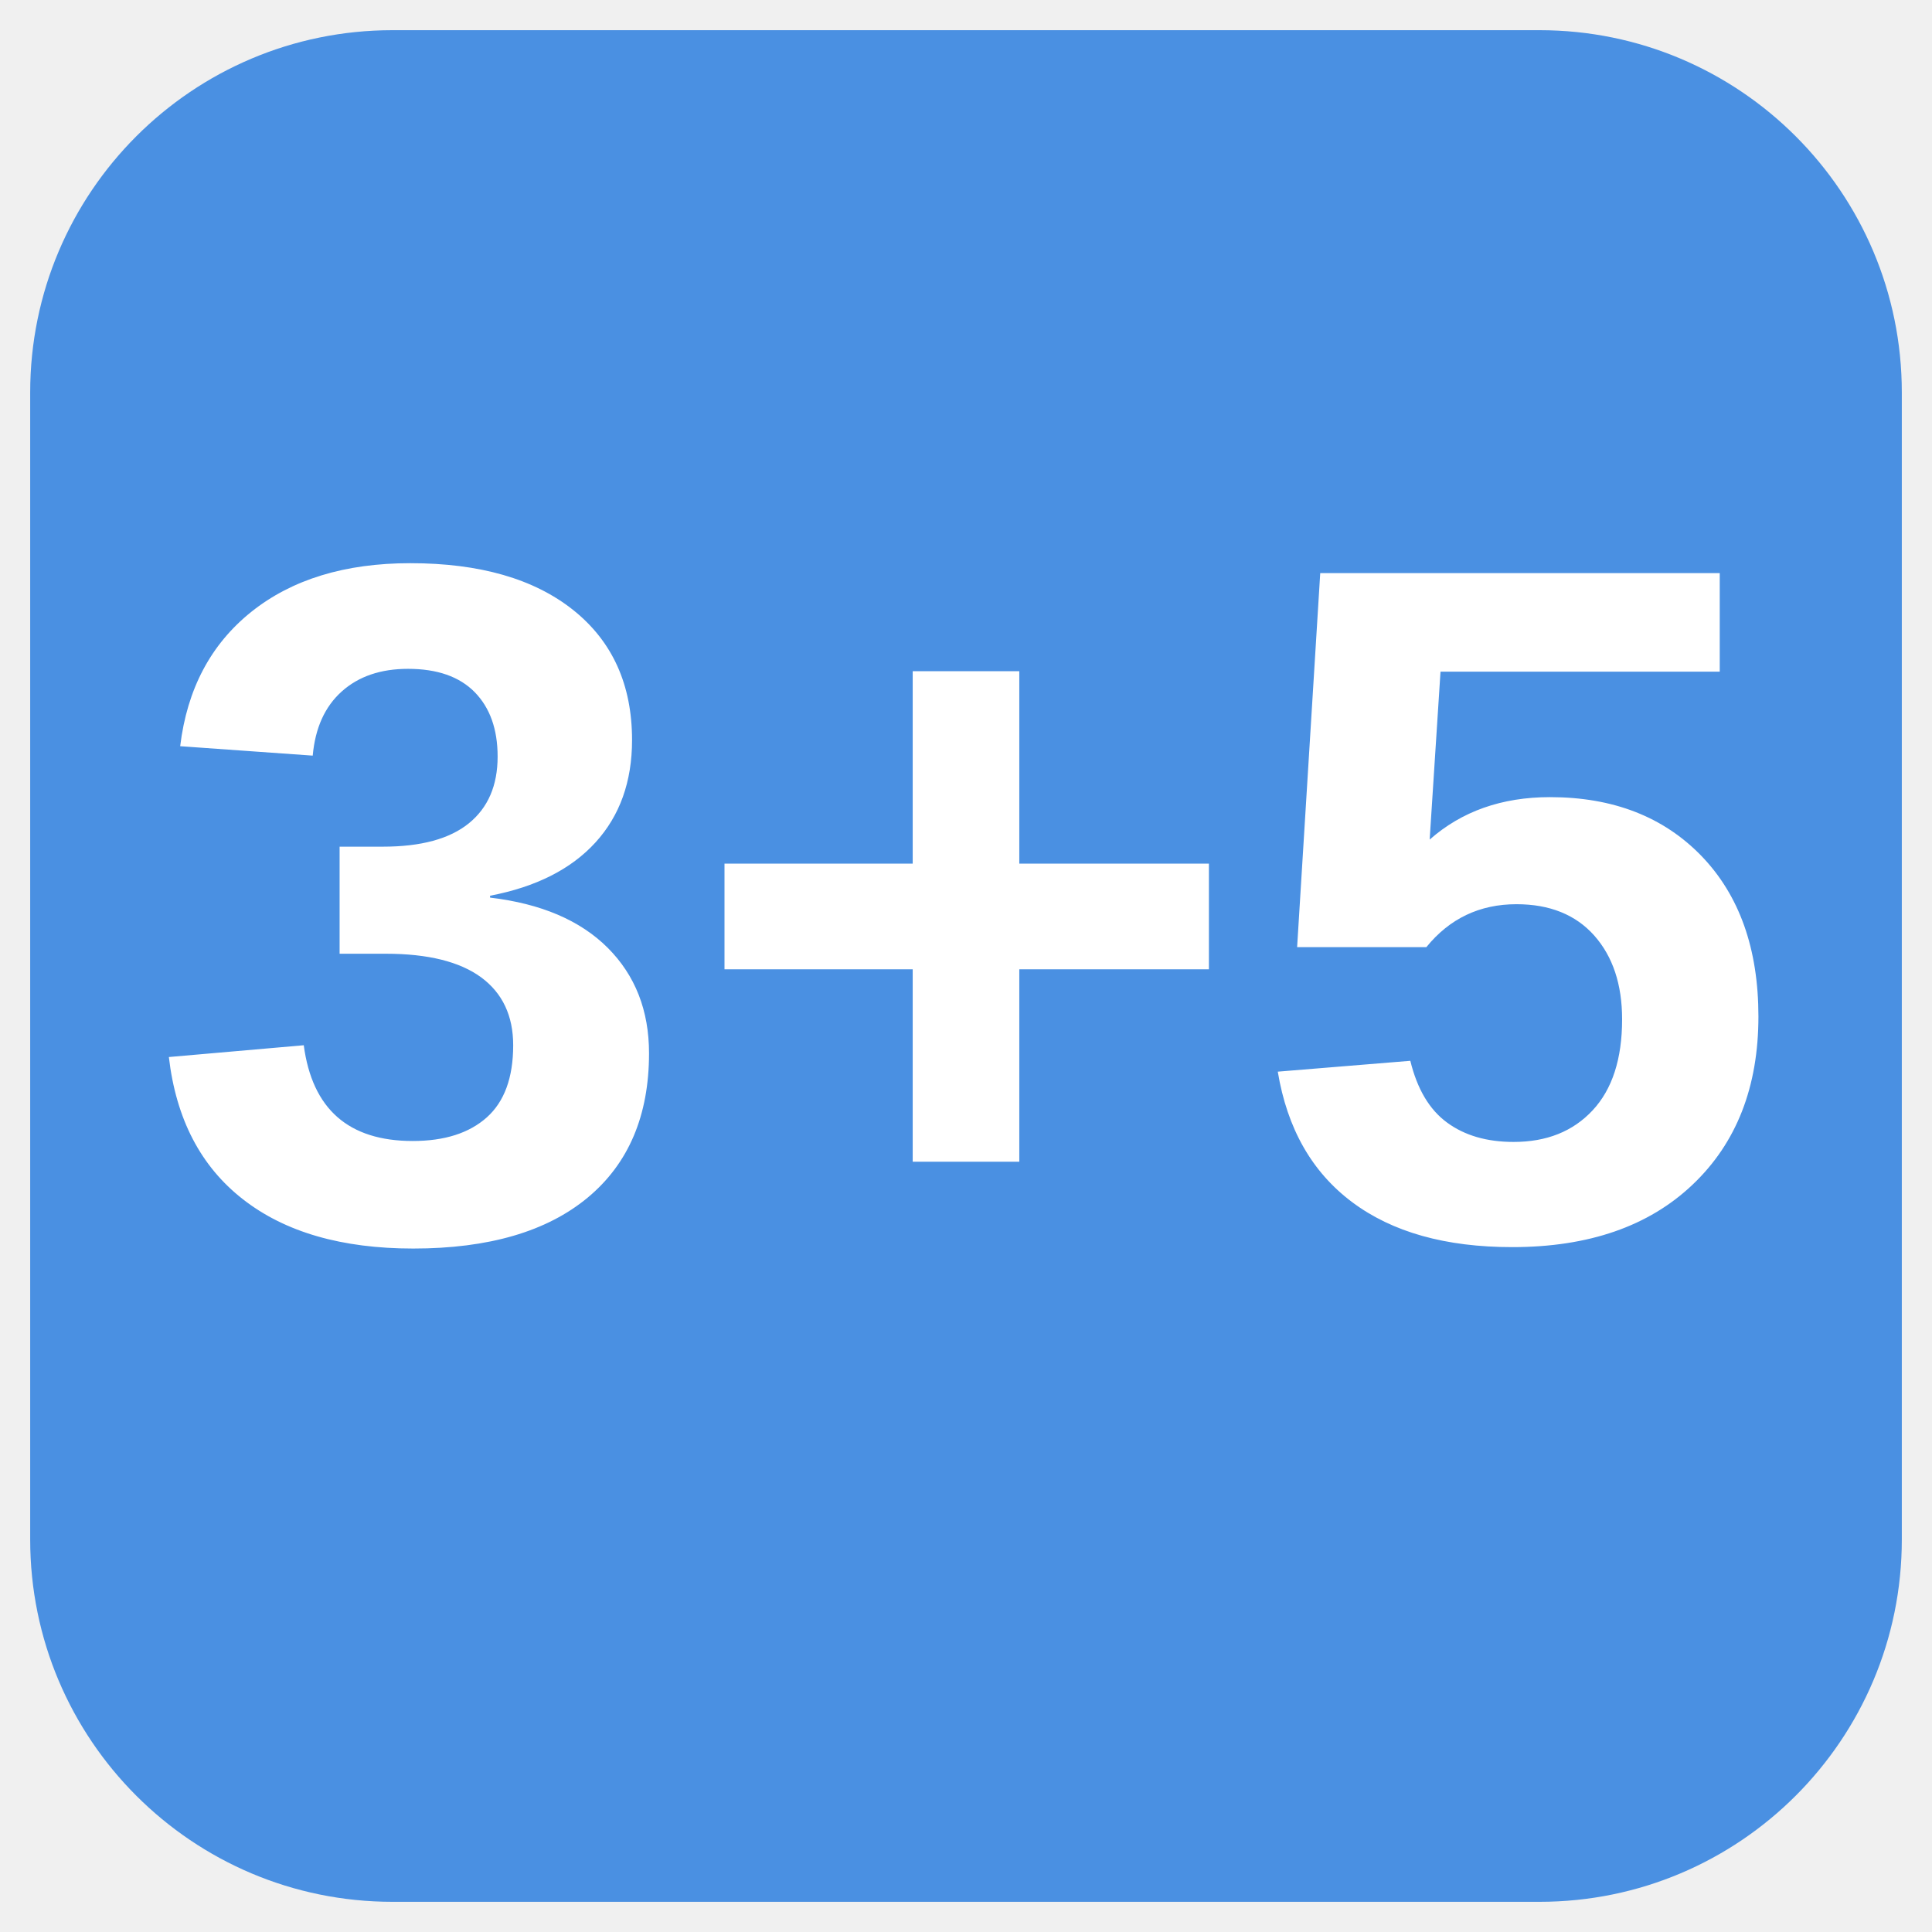
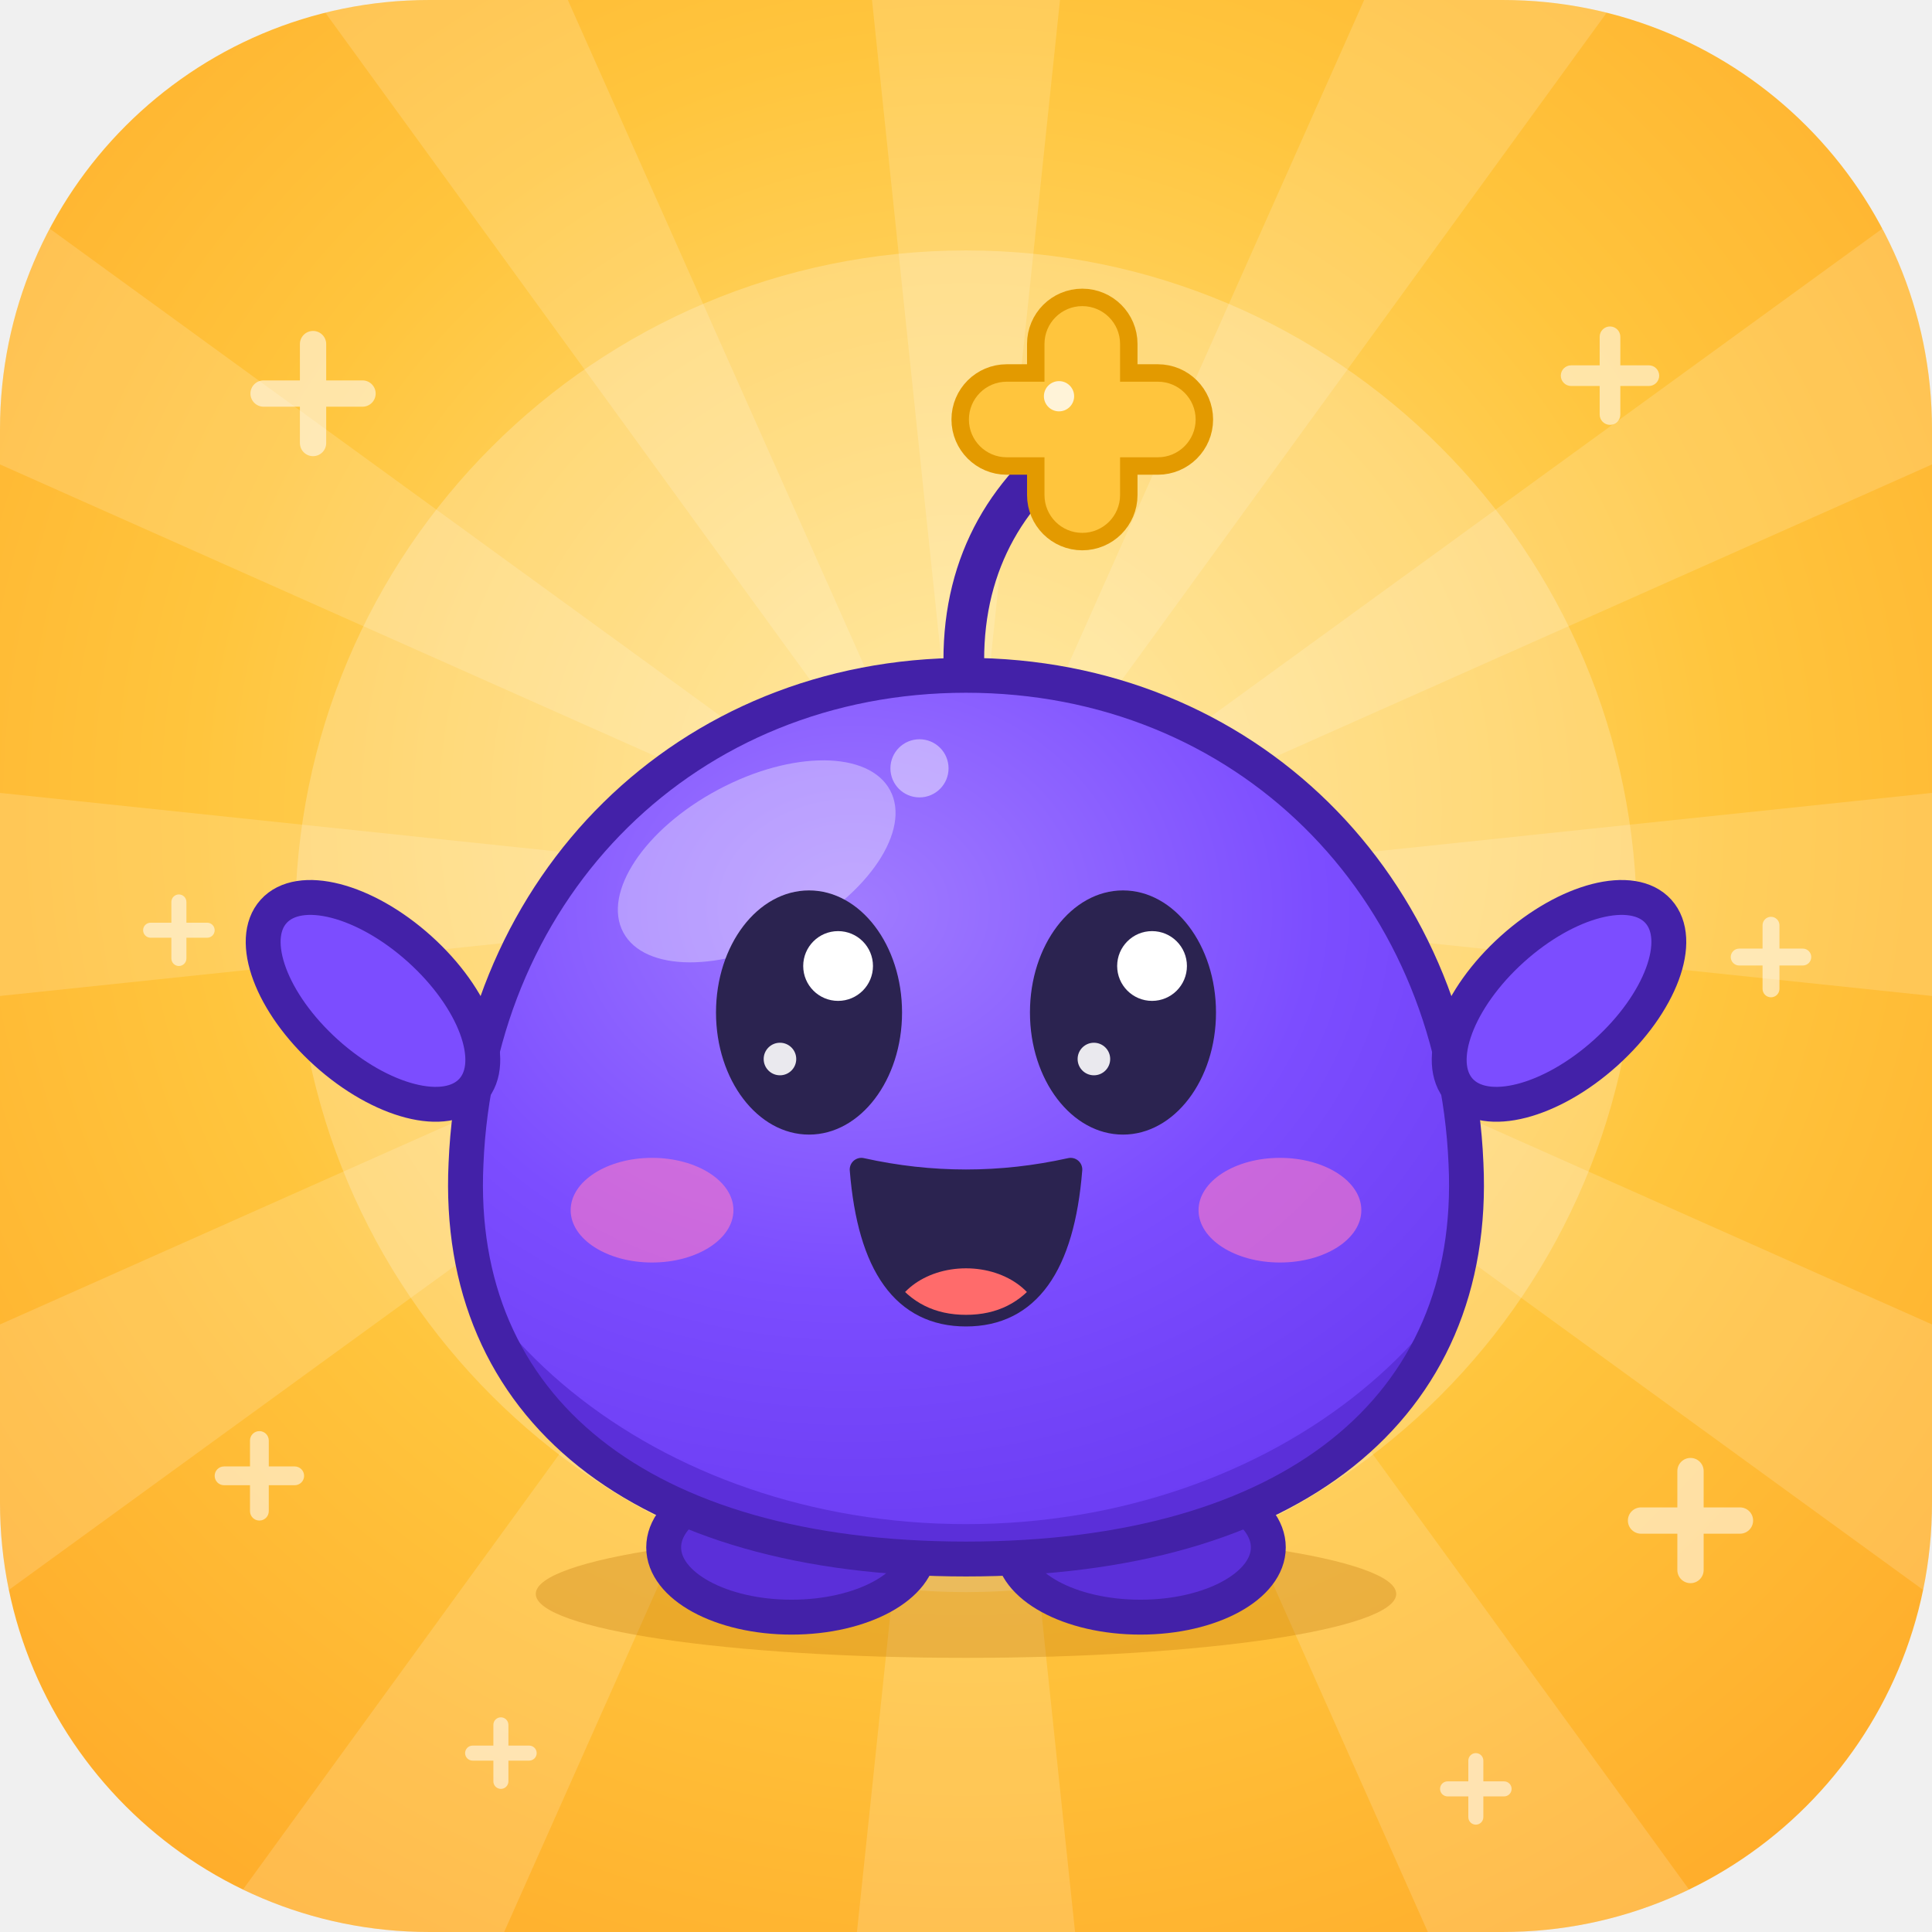
- <svg xmlns="http://www.w3.org/2000/svg" height="128" width="128">
-   <rect x="2" y="2" width="124" height="124" rx="24" fill="#4a90e2" />
-   <text x="64" y="82" font-family="Arial, sans-serif" font-size="64" font-weight="bold" text-anchor="middle" fill="white">3+5</text>
+ <svg xmlns="http://www.w3.org/2000/svg" viewBox="0 0 128 128" width="128" height="128">
+   <defs>
+     <radialGradient id="sunR" cx="0.5" cy="0.42" r="0.72">
+       <stop offset="0" stop-color="#FFE38A" />
+       <stop offset="0.55" stop-color="#FFC53D" />
+       <stop offset="1" stop-color="#FFA928" />
+     </radialGradient>
+     <radialGradient id="bodyGradR" cx="0.40" cy="0.32" r="0.75">
+       <stop offset="0" stop-color="#A07BFF" />
+       <stop offset="0.55" stop-color="#7C4DFF" />
+       <stop offset="1" stop-color="#6A3BF2" />
+     </radialGradient>
+     <clipPath id="bodyClipR">
+       <path d="M128,72 C176,72 212,108 214,156 C216,198 184,224 128,224 C72,224 40,198 42,156 C44,108 80,72 128,72 Z" />
+     </clipPath>
+     <clipPath id="mClipgR">
+       <path d="M110,157 Q128,161 146,157 Q144,182 128,182 Q112,182 110,157 Z" />
+     </clipPath>
+     <clipPath id="round">
+       <rect width="432" height="432" rx="96" />
+     </clipPath>
+   </defs>
+   <g transform="scale(0.296296)">
+     <g clip-path="url(#round)">
+       <rect width="432" height="432" fill="url(#sunR)" />
+       <path d="M216,200 L633.7,156.1 L633.7,243.9 Z M216,200 L599.7,370.8 L555.8,446.9 Z M216,200 L462.9,539.8 L386.8,583.7 Z M216,200 L259.9,617.7 L172.1,617.7 Z M216,200 L45.2,583.7 L-30.9,539.8 Z M216,200 L-123.8,446.9 L-167.7,370.8 Z M216,200 L-201.7,243.9 L-201.7,156.1 Z M216,200 L-167.7,29.2 L-123.8,-46.9 Z M216,200 L-30.9,-139.8 L45.2,-183.7 Z M216,200 L172.1,-217.7 L259.9,-217.7 Z M216,200 L386.8,-183.7 L462.9,-139.8 Z M216,200 L555.8,-46.9 L599.7,29.2 Z" fill="#FFFFFF" opacity="0.16" />
+       <circle cx="216" cy="206" r="150" fill="#FFFFFF" opacity="0.22" />
+       <g fill="#FFFFFF" opacity="0.55">
+         <rect x="56" y="85.06" width="28" height="5.88" rx="2.94" />
+         <rect x="67.06" y="74" width="5.88" height="28" rx="2.94" />
+         <rect x="349" y="81.69" width="22" height="4.62" rx="2.31" />
+         <rect x="357.69" y="73" width="4.62" height="22" rx="2.31" />
+         <rect x="48" y="327.9" width="20" height="4.2" rx="2.1" />
+         <rect x="55.9" y="320" width="4.2" height="20" rx="2.1" />
+         <rect x="364" y="337.06" width="28" height="5.88" rx="2.94" />
+         <rect x="375.06" y="326" width="5.88" height="28" rx="2.94" />
+         <rect x="104" y="390.32" width="16" height="3.36" rx="1.68" />
+         <rect x="110.32" y="384" width="3.36" height="16" rx="1.68" />
+         <rect x="322" y="398.32" width="16" height="3.36" rx="1.68" />
+         <rect x="328.32" y="392" width="3.36" height="16" rx="1.68" />
+         <rect x="32" y="206.32" width="16" height="3.36" rx="1.68" />
+         <rect x="38.32" y="200" width="3.36" height="16" rx="1.68" />
+         <rect x="387" y="212.11" width="18" height="3.78" rx="1.89" />
+         <rect x="394.11" y="205" width="3.78" height="18" rx="1.89" />
+       </g>
+       <ellipse cx="216" cy="356.4" rx="96.2" ry="14.3" fill="#B86A00" opacity="0.28" />
+       <g transform="translate(49.60 57.40) scale(1.3)">
+         <path d="M128,76 C126,58 132,44 144,34" fill="none" stroke="#4321A8" stroke-width="7" stroke-linecap="round" />
+         <g fill="#E39A00" stroke="#E39A00" stroke-width="6" stroke-linejoin="round">
+           <rect x="128.5" y="21.5" width="39.0" height="13" rx="6.5" />
+           <rect x="141.5" y="8.5" width="13" height="39.0" rx="6.5" />
+         </g>
+         <g fill="#FFC53D">
+           <rect x="128.5" y="21.5" width="39.0" height="13" rx="6.5" />
+           <rect x="141.5" y="8.5" width="13" height="39.0" rx="6.5" />
+         </g>
+         <circle cx="144" cy="24" r="2.6" fill="#FFFFFF" opacity="0.8" />
+         <g stroke="#4321A8" stroke-width="6" fill="#5B2FD9">
+           <ellipse cx="98" cy="222" rx="22" ry="12" />
+           <ellipse cx="158" cy="222" rx="22" ry="12" />
+         </g>
+         <path d="M128,72 C176,72 212,108 214,156 C216,198 184,224 128,224 C72,224 40,198 42,156 C44,108 80,72 128,72 Z" fill="#5B2FD9" />
+         <g clip-path="url(#bodyClipR)">
+           <ellipse cx="128" cy="140" rx="96" ry="78" fill="url(#bodyGradR)" />
+           <ellipse cx="92" cy="104" rx="26" ry="14" fill="#FFFFFF" opacity="0.35" transform="rotate(-28 92 104)" />
+           <circle cx="120" cy="88" r="5" fill="#FFFFFF" opacity="0.45" />
+         </g>
+         <path d="M128,72 C176,72 212,108 214,156 C216,198 184,224 128,224 C72,224 40,198 42,156 C44,108 80,72 128,72 Z" fill="none" stroke="#4321A8" stroke-width="6" stroke-linejoin="round" />
+         <g fill="#FF7AC6" opacity="0.6">
+           <ellipse cx="74" cy="164" rx="14" ry="9" />
+           <ellipse cx="182" cy="164" rx="14" ry="9" />
+         </g>
+         <ellipse cx="26" cy="128" rx="12" ry="23" transform="rotate(-48 26 128)" fill="#7C4DFF" stroke="#4321A8" stroke-width="6" />
+         <ellipse cx="230" cy="128" rx="12" ry="23" transform="rotate(48 230 128)" fill="#7C4DFF" stroke="#4321A8" stroke-width="6" />
+         <ellipse cx="101" cy="130" rx="16" ry="21" fill="#2B2350" />
+         <circle cx="106" cy="122" r="6" fill="#FFFFFF" />
+         <circle cx="96" cy="138" r="2.8" fill="#FFFFFF" opacity="0.9" />
+         <ellipse cx="155" cy="130" rx="16" ry="21" fill="#2B2350" />
+         <circle cx="160" cy="122" r="6" fill="#FFFFFF" />
+         <circle cx="150" cy="138" r="2.8" fill="#FFFFFF" opacity="0.9" />
+         <path d="M110,157 Q128,161 146,157 Q144,182 128,182 Q112,182 110,157 Z" fill="#2B2350" stroke="#2B2350" stroke-width="4" stroke-linejoin="round" />
+         <g clip-path="url(#mClipgR)">
+           <ellipse cx="128" cy="184" rx="13" ry="10" fill="#FF6B6B" />
+         </g>
+       </g>
+     </g>
+   </g>
</svg>
